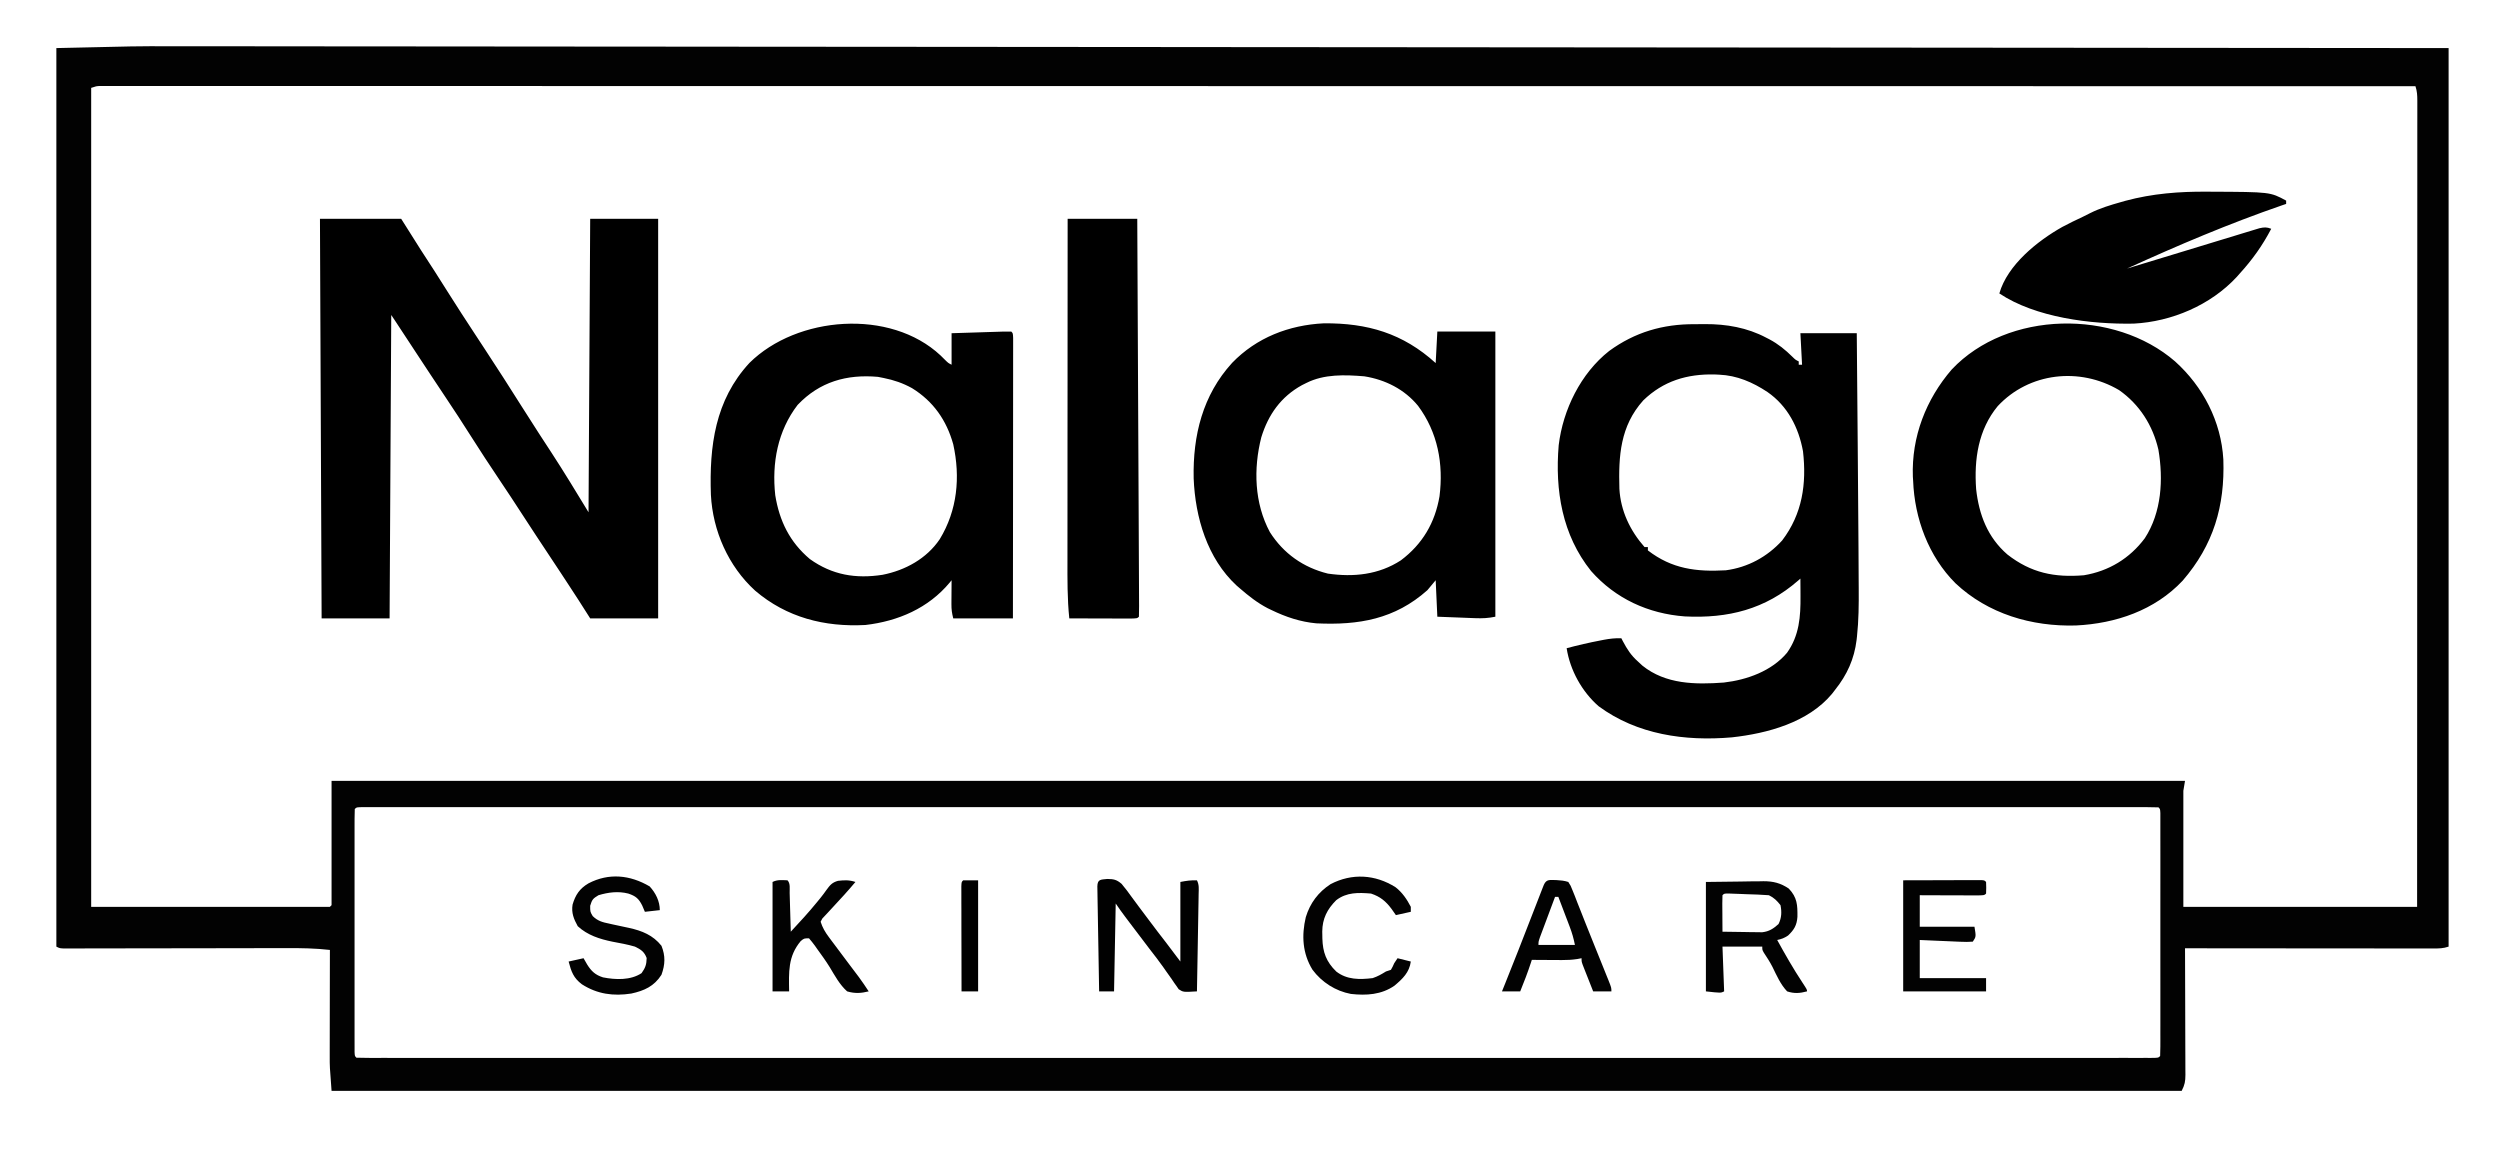
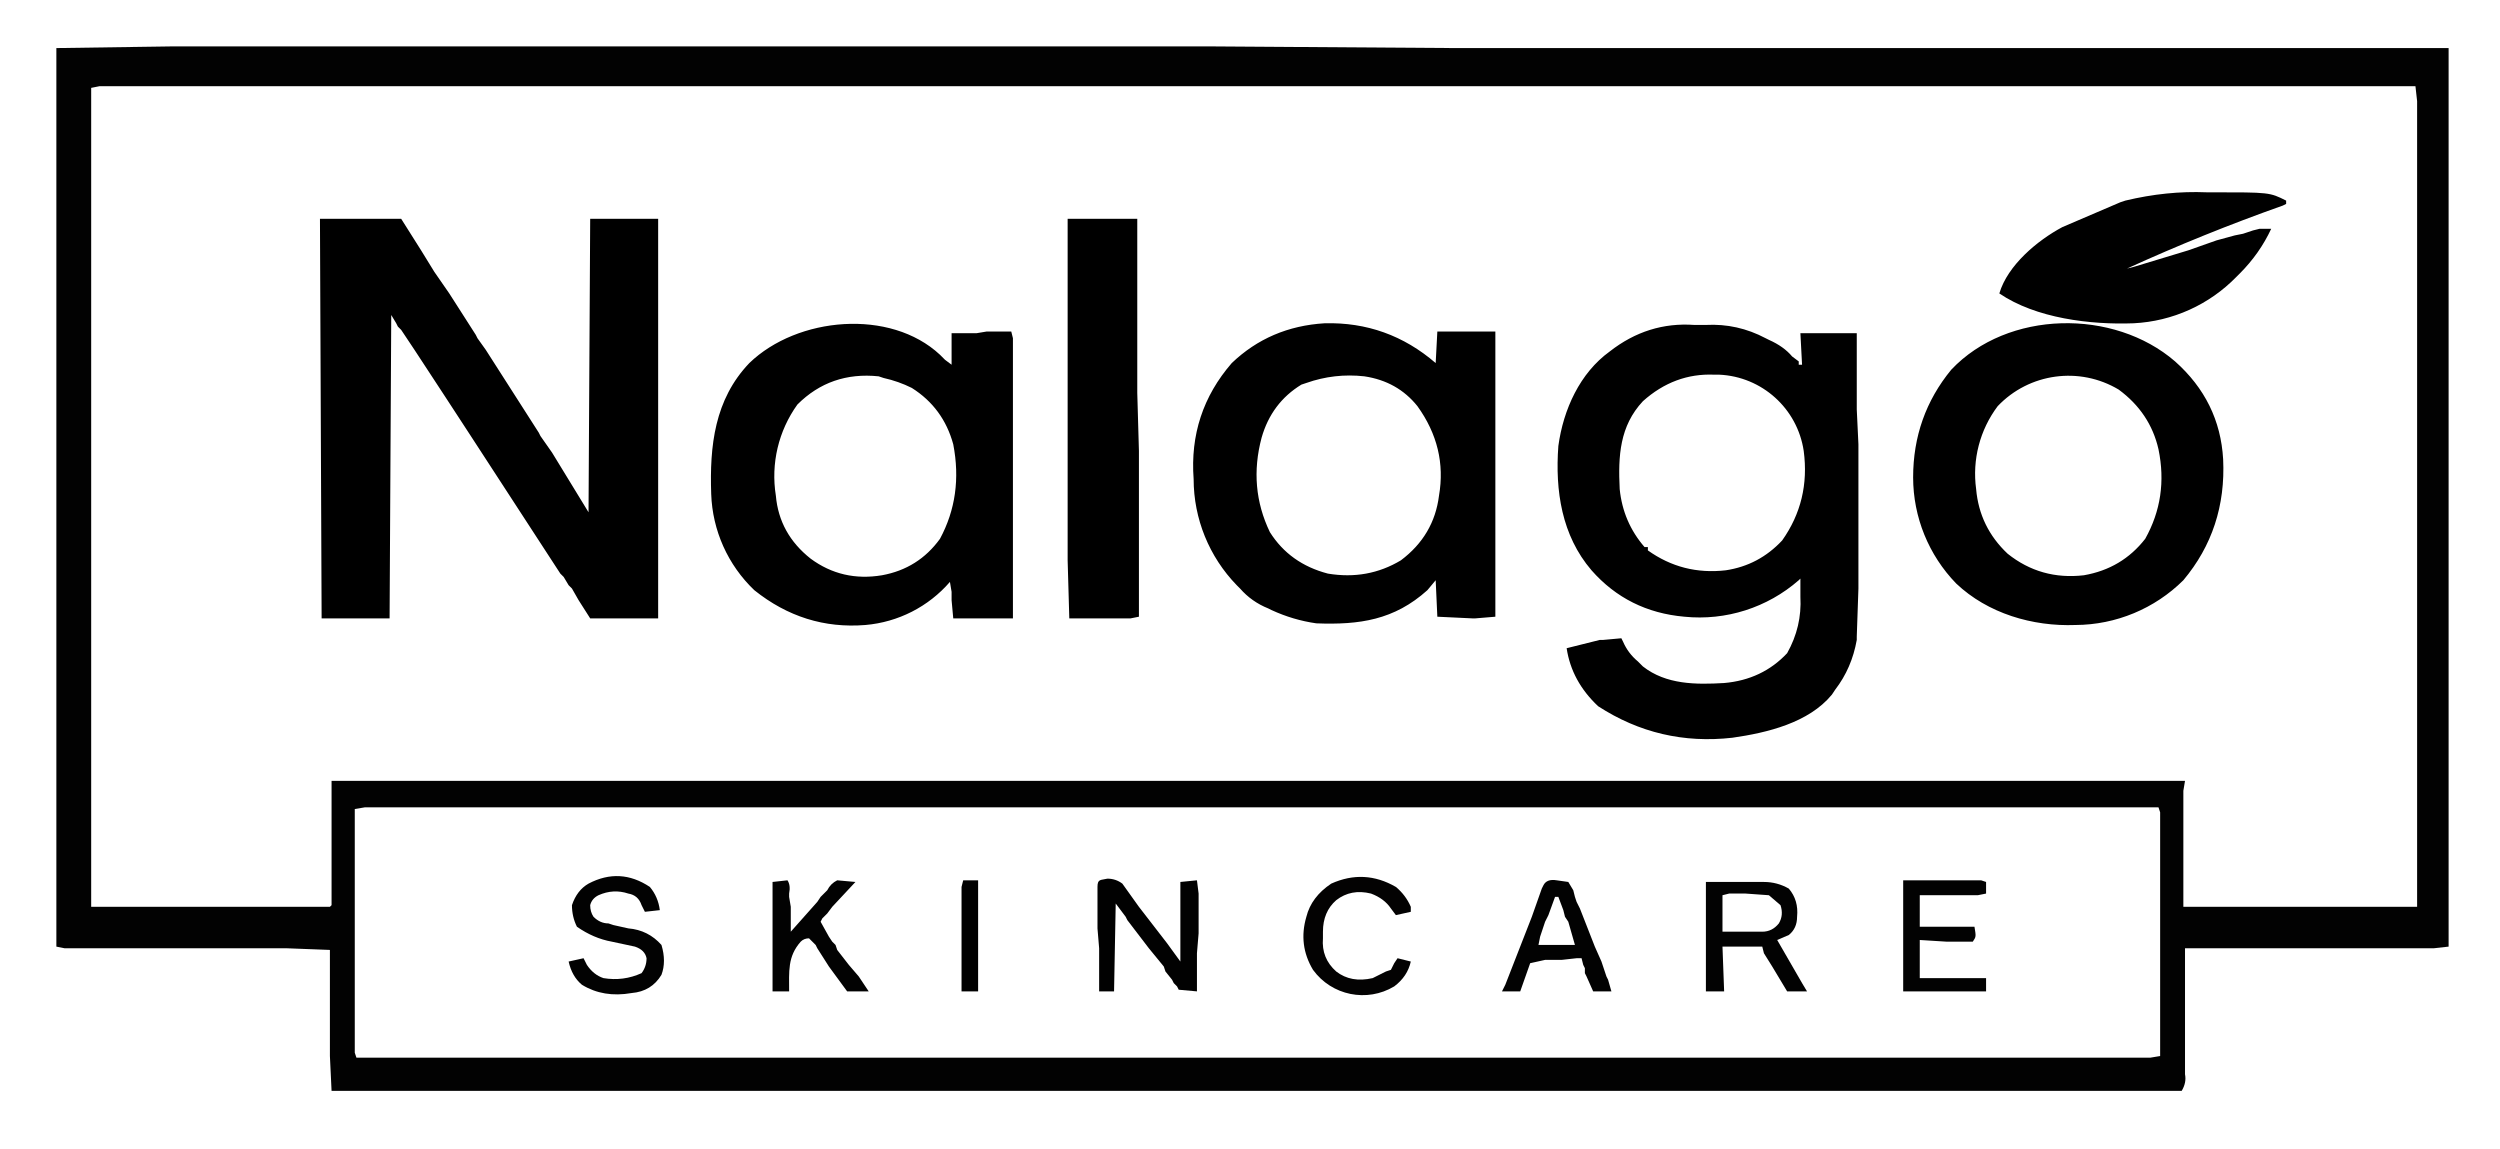
<svg xmlns="http://www.w3.org/2000/svg" viewBox="0 0 1508 693">
-   <path fill="#020202" d="M103.048 27.893h7.31c5.9 0 11.79.01 17.68.02 7.14.01 14.27.01 21.4.01 13.33.01 26.65.02 39.97.04l40.41.03h2.59c4.37.01 8.73.01 13.1.01 31.46.02 62.93.05 94.39.08 31.13.03 62.26.05 93.39.07.97.01 1.94.01 2.94.01 8.85 0 17.71.01 26.56.02 22 .01 44 .03 66 .05h3.04l145.91.12c16.87.01 33.73.03 50.6.04 1.04 0 2.09 0 3.17.01 48.69.04 97.37.07 146.06.11 3.17.01 6.33.01 9.49.01 20.97.02 41.94.03 62.9.05 41.71.03 83.43.06 125.14.1h5.96l183.41.15c2.47 0 4.93 0 7.4.01 68.38.05 136.75.11 205.13.17v542c-3.32 1.11-5.78 1.12-9.28 1.12h-3.99c-1.46 0-2.93-.01-4.39-.01h-4.61c-4.18 0-8.36 0-12.53-.01-4.37-.01-8.73-.01-13.1-.01-8.26 0-16.53-.01-24.79-.02-9.41-.01-18.82-.02-28.23-.02-19.36-.01-38.72-.03-58.08-.05.01 1.02.01 2.03.02 3.08.04 9.6.07 19.19.09 28.78.01 4.94.02 9.87.04 14.8.02 4.76.04 9.52.04 14.28.01 1.82.01 3.63.02 5.45.02 2.54.02 5.08.02 7.63.01.75.01 1.5.02 2.28-.02 4.05-.38 5.96-2.25 9.7h-1116c-1.12-14.63-1.12-14.63-1.11-21.09v-2.13c0-2.27.01-4.54.01-6.8.01-1.6.01-3.19.01-4.79 0-4.15.01-8.31.02-12.46.01-4.26.02-8.52.02-12.77.01-8.32.03-16.64.05-24.96-8.73-1.01-17.39-1.13-26.17-1.1h-4.49c-3.19.01-6.39.01-9.59.02-5.05.02-10.11.02-15.16.03-10.72.01-21.43.03-32.15.05-11.6.02-23.2.04-34.8.05l-15.09.03c-3.12.01-6.23.01-9.35.01-1.45 0-2.9.01-4.35.01-1.97.01-3.94.01-5.91.01-1.11 0-2.21.01-3.35.01-2.59-.12-2.59-.12-4.59-1.12v-542c48.28-1.15 48.28-1.15 69.05-1.11m-48.05 25.11v494h144l1-1v-75h1118l-1 6v70h141c.04-94.16.04-94.16.04-140.59v-2.1c.01-15.07.01-30.13.01-45.19 0-7.39.01-14.78.01-22.16v-2.23c0-23.84.01-47.68.02-71.53.01-24.49.01-48.98.02-73.47v-12.44c0-10.96 0-21.93.01-32.9 0-11.02.01-22.03.01-33.05-.01-5.97 0-11.94 0-17.92q.015-8.19 0-16.38c0-1.98 0-3.96.01-5.95v-10.41c-.01-3.16-.12-5.66-1.13-8.68-42.79-.01-85.58-.01-128.37-.02h-2.54c-89.7-.01-179.39-.02-269.09-.02-1.99-.01-3.98-.01-5.98-.01h-125.41c-21 0-41.99-.01-62.99-.01h-9.51c-48.79 0-97.58 0-146.38-.01h-3.18c-16.92 0-33.85-.01-50.77-.01-48.73-.01-97.46-.01-146.18-.01h-3.04c-21.98-.01-43.96-.01-65.94-.01h-29.46c-31.22 0-62.44 0-93.66-.01-31.43 0-62.86-.01-94.29-.01h-56.08c-13.25-.01-26.5-.01-39.76 0-7.78 0-15.56 0-23.34-.01h-41.14c-1.89.13-1.89.13-4.89 1.13m159 435c-.1 1.92-.12 3.84-.12 5.77-.01 1.25-.01 2.5-.01 3.8v8.6c-.01 4-.01 7.99 0 11.98v12.51c-.01 7.01 0 14.01 0 21.02q.015 12.165 0 24.33c0 6.95-.01 13.9 0 20.85v12.47c-.01 3.9-.01 7.81 0 11.72v4.31c0 1.96 0 3.91.01 5.87v3.32c.12 2.45.12 2.45 1.12 3.45 2.38.1 4.72.13 7.09.12.76 0 1.52.01 2.3.01 2.57 0 5.14 0 7.71-.01 1.85 0 3.71.01 5.56.01h15.44c5.58-.01 11.15 0 16.73 0h71.03c25.18.01 50.35.01 75.53 0h265.51q77.835-.015 155.67 0h265.31c25.1.01 50.2.01 75.29 0h72.43c5.52 0 11.03-.01 16.55 0 5 0 10.01 0 15.01-.01 1.81 0 3.63 0 5.44.01 2.43 0 4.87 0 7.31-.01.71.01 1.43.01 2.16.01 4.82-.02 4.82-.02 5.93-1.13.1-1.92.13-3.85.13-5.77 0-1.26 0-2.51.01-3.8 0-1.4-.01-2.81-.01-4.21 0-1.46 0-2.93.01-4.4v-11.98c-.01-4.17 0-8.34 0-12.51 0-7 0-14.01-.01-21.01v-24.33c.01-6.95.01-13.9.01-20.85v-12.47c0-3.91 0-7.82-.01-11.72v-4.32c.01-1.95 0-3.91 0-5.86v-3.33c-.13-2.44-.13-2.44-1.13-3.44-2.37-.1-4.72-.14-7.09-.13h-2.29c-2.57-.01-5.14 0-7.71 0h-5.57c-5.14-.01-10.29 0-15.43 0h-16.74c-9.79-.01-19.59-.01-29.38-.01-13.88.01-27.77.01-41.65 0h-301.79c-13.08 0-26.16.01-39.25.01h-155.66c-13.08 0-26.15-.01-39.23-.01h-301.38c-14.49.01-28.97.01-43.46 0-9.66 0-19.31 0-28.97.01h-16.54c-5.01-.01-10.01-.01-15.02 0h-5.43c-2.44-.01-4.88 0-7.32 0-.35 0-.35 0-2.16-.01-4.81.02-4.81.02-5.93 1.14" />
-   <path d="M193 132h49l12 19c5.5 8.5 5.5 8.5 8.25 12.73 2.79 4.32 5.52 8.67 8.25 13.02 5.25 8.36 10.64 16.62 16.06 24.87.42.64.83 1.27 1.26 1.92 1.63 2.48 3.25 4.96 4.88 7.44 7.39 11.24 14.65 22.55 21.82 33.93 3.31 5.26 6.66 10.5 10.04 15.71.45.7.91 1.4 1.37 2.12 2.23 3.44 4.47 6.87 6.71 10.29 7.73 11.85 14.99 23.86 22.36 35.97l1-177h41v241h-41l-7-11c-1.49-2.3-2.99-4.6-4.49-6.89l-1.16-1.78-3.66-5.58c-.42-.64-.84-1.28-1.27-1.94-5-7.62-10-15.22-15.07-22.78-2.83-4.23-5.6-8.5-8.35-12.78-4.47-6.95-9.04-13.82-13.64-20.69-5.97-8.91-11.88-17.86-17.61-26.94-4.8-7.59-9.7-15.1-14.7-22.56-6.49-9.69-12.89-19.44-19.3-29.18-.57-.87-1.13-1.73-1.71-2.61-4.5-6.84-4.5-6.84-6.36-9.67-.46-.7-.91-1.39-1.38-2.1-.4-.61-.8-1.21-1.2-1.84-1.03-1.56-2.07-3.11-3.1-4.66l-1 183h-41zm829.2 63.554c2.1.01 4.2-.02 6.3-.05 12.79-.07 25.45 2.12 36.87 8.18.66.34 1.31.67 1.99 1.02 5.3 2.84 9.53 6.27 13.82 10.51 1.82 1.79 1.82 1.79 3.82 2.79v2h2l-1-19h34l.39 45.52.18 21.15c.16 17.51.29 35.01.4 52.51.03 3.75.06 7.49.08 11.24.04 5.76.07 11.53.09 17.3.01 2.08.02 4.17.04 6.25.07 9.7-.01 19.29-1.05 28.94-.08.71-.16 1.42-.24 2.15-1.4 11.42-5.73 20.98-12.89 29.94-.64.83-1.28 1.67-1.95 2.54-14.43 17.28-38.92 23.86-60.41 26.23-28.25 2.43-57.11-1.62-80.36-18.78-10.1-8.82-17.23-21.77-19.28-34.99 6.77-1.81 13.56-3.38 20.44-4.69.67-.13 1.34-.26 2.04-.4 3.55-.66 6.91-1.06 10.52-.91.3.59.6 1.18.92 1.79 2.54 4.79 4.95 8.58 9.08 12.21.89.82 1.77 1.65 2.69 2.5 14.04 11.3 31.99 11.48 49.11 10.21 13.99-1.61 28.84-6.91 38.14-17.96 7.41-10.42 8.23-21.81 8.12-34.19 0-.51 0-.51-.01-3.09-.01-2.49-.03-4.98-.05-7.47l-1.3 1.15c-19.9 17.4-42.36 22.97-68.43 21.67-22.03-1.64-41.83-10.71-56.54-27.39-17.44-21.77-21.81-48.61-19.53-75.85 2.58-21.44 13.28-43.36 30.46-56.89 15.51-11.32 32.46-16.26 51.54-16.14m-31.02 46c-13.89 15.53-14.93 33.47-14.36 53.32.74 13.25 6.44 25.21 15.18 35.13h2v2c14.52 11.21 29.25 12.98 47 12 13.25-1.72 25.05-8.14 34-18 12.2-16.02 14.8-34.2 12.57-53.78-2.63-14.42-9.29-27.34-21.45-35.77-8.85-5.87-18.38-10-29.12-10.45-.9-.04-1.81-.08-2.74-.13-16.64-.36-30.93 3.9-43.08 15.68m-423.805-27.116c.43.42.43.42 2.59 2.56 2.03 2 2.03 2 4.03 3v-19c5.11-.16 10.22-.33 15.33-.48 1.74-.05 3.48-.11 5.22-.17 2.49-.08 4.99-.15 7.48-.23.39-.01.39-.01 2.37-.08 1.87-.05 3.74-.05 5.6-.04 1 1 1 1 1.13 3.81v5.97c0 2.38-.01 4.75-.01 7.13v5.08c0 4.61-.01 9.23-.01 13.85-.01 4.81-.01 9.63-.01 14.45 0 9.13-.01 18.26-.02 27.39-.01 10.39-.02 20.78-.02 31.18-.02 21.38-.03 42.76-.06 64.14h-36c-.8-3.21-1.11-5.33-1.09-8.54 0-.85 0-1.69.01-2.56.01-.88.01-1.75.02-2.65.01-.89.01-1.77.02-2.69.01-2.19.02-4.37.04-6.56-.36.45-.73.91-1.11 1.37-12.89 15.5-31.18 23.35-50.89 25.63-24.55 1.31-47.47-4.47-66.5-20.72-16.19-14.75-25.57-36.09-26.68-57.82-1-29.25 2.47-57.07 23.27-79.56 28.63-28.34 84.9-32.91 115.29-4.46m-86.24 29.79c-12.06 15.67-15.62 35.12-13.51 54.46 2.51 15.57 8.73 28.29 20.88 38.53 13.51 9.67 27.71 11.99 43.85 9.5 13.7-2.7 26.63-9.76 34.52-21.51 10.61-17.45 12.49-37.36 8.12-57.21-4.04-14.49-12-25.92-24.87-33.87-5.54-3.05-10.94-4.89-17.13-6.13-1.13-.22-2.26-.45-3.43-.68-18.86-1.66-35.14 2.95-48.43 16.91M866 219l1-19h35v172c-4.38.88-7.64 1.05-12.05.88-.66-.02-1.32-.05-2-.07-2.09-.08-4.17-.16-6.26-.25-1.43-.05-2.85-.1-4.27-.16-3.47-.12-6.95-.26-10.42-.4l-1-22-5 6c-19.65 17.51-41.43 21.2-67 20-9.59-.88-18.37-3.82-27-8-.39-.19-.39-.19-2.39-1.15-6.14-3.19-11.39-7.34-16.61-11.85-.69-.59-1.38-1.19-2.09-1.8-17.71-16.4-24.94-41.13-25.89-64.59-.56-25.93 5.43-50.26 23.21-69.74 14.73-15.25 34.25-22.79 55.27-23.84 26.33-.23 47.71 6.01 67.5 23.97m-78 12c-.88.44-1.75.87-2.65 1.32-12.7 6.99-20.32 17.77-24.54 31.48-4.8 18.95-4.2 39.71 5.19 57.2 8.19 12.88 20.2 21.35 35 25 15.45 2.22 30.65.69 44-8 13.02-9.78 20.57-22.59 23.31-38.62 2.47-19.58-1.05-38.57-12.93-54.57-8.18-9.99-19.75-15.78-32.38-17.81-11.76-.97-24.25-1.42-35 4m524-13c16.91 15.23 27.8 36.2 29.12 59.15.96 28.1-5.91 51.56-24.57 73.14-16.83 17.89-40.32 25.83-64.39 27-26.58.76-52.98-6.99-72.58-25.43-16.26-16.2-24.73-39.13-25.58-61.86-.05-.81-.1-1.61-.16-2.45-.88-24.04 7.9-46.66 23.49-64.73 33.66-35.58 98.09-36.5 134.67-4.82m-107 27c-11.74 14.24-14.28 32.13-13 50 1.7 15.47 6.95 29.17 18.87 39.48 14.24 11.11 28.36 13.98 46.13 12.52 15.03-2.5 27.64-10.14 36.75-22.34 10.15-15.62 11.25-35.52 8.19-53.47-3.39-14.61-11.37-27.23-23.72-35.88-23.77-14.02-54.26-10.66-73.22 9.69M644 132h42c.15 30.56.3 61.12.43 91.67.02 3.61.04 7.21.05 10.81.01.72.01 1.44.01 2.18.05 11.63.11 23.26.17 34.9.06 11.92.11 23.85.17 35.78.02 6.7.06 13.4.09 20.11l.09 18.9.03 6.96c.02 3.15.03 6.31.04 9.46.01.46.01.46.02 2.82.01 2.14-.04 4.27-.1 6.41-1 1-1 1-4.88 1.11-1.73 0-3.46 0-5.19-.01-.91 0-1.81-.01-2.75-.01-2.91 0-5.83-.01-8.74-.03-1.97 0-3.94-.01-5.91-.01-4.85-.01-9.69-.03-14.53-.05-1.23-11.8-1.13-23.56-1.11-35.41v-6.74c0-6.07 0-12.14.01-18.21 0-6.35.01-12.71.01-19.06 0-10.66.01-21.32.01-31.97l.03-32.91v-12.25c.01-28.15.03-56.3.05-84.45" />
-   <path d="M1331.313 115.625c.89 0 1.77.01 2.68.01 35.37.16 35.37.16 45.01 5.37v2c-.79.27-1.58.54-2.39.81-31.94 11.03-62.87 24.15-93.61 38.19l3.63-1.12c10.97-3.34 21.94-6.68 32.91-10.01 5.98-1.82 11.97-3.64 17.95-5.47 3.41-1.05 6.82-2.08 10.23-3.11l4.79-1.47c2.2-.68 4.41-1.34 6.62-2.01 1.24-.38 2.47-.75 3.75-1.14 2.93-.64 4.37-.75 7.12.33-5.28 10.09-11.33 18.58-19 27-.59.66-1.17 1.33-1.77 2.01-15.77 17.05-39.27 27.01-62.18 28.19-25.72.49-59.18-3.62-81.05-18.2 4.89-17.18 22.92-31.65 38.01-40.13 4.01-2.15 8.09-4.12 12.22-6.04 1.5-.71 2.98-1.46 4.45-2.23 6.01-3.03 12.3-4.91 18.75-6.73l2.55-.73c16.24-4.38 32.58-5.67 49.33-5.52" />
-   <path fill="#020202" d="M1029 532c6.77-.08 13.53-.16 20.5-.25 2.12-.04 4.24-.07 6.42-.11l5.11-.03 2.63-.06c5.93-.01 10.39 1.09 15.34 4.45 5.1 5.36 5.29 9.92 5.21 17.05-.37 5.09-2.01 7.81-5.65 11.26-2.36 1.56-3.86 2.11-6.56 2.69 4.82 8.77 9.74 17.39 15.26 25.74 2.74 4.17 2.74 4.17 2.74 5.26-4.36 1.15-7.69 1.43-12 0-3.97-4.16-6.35-9.63-8.84-14.75-1.55-3.01-3.36-5.81-5.23-8.62-.93-1.63-.93-1.63-.93-3.63h-24l1 27c-2 1-2 1-11 0zm10 8c-.09 1.63-.11 3.27-.1 4.91.01.99.01 1.98.01 3l.03 3.15c0 1.05.01 2.09.01 3.17.01 2.59.03 5.18.05 7.77 4.4.09 8.79.14 13.19.19.62.01.62.01 3.77.07l3.65.03c.55.01.55.01 3.34.05 4.21-.47 6.76-2.18 9.86-4.96 1.87-3.74 1.99-7.31 1.19-11.38-2.18-2.76-3.87-4.44-7-6-4.51-.37-9.04-.47-13.56-.62-.64-.03-.64-.03-3.85-.16-1.21-.05-2.41-.09-3.66-.13-1.11-.04-2.22-.09-3.37-.13-2.56.04-2.56.04-3.56 1.04" />
-   <path fill="#010101" d="M667.938 530.188c3.91.06 5.57.4 8.59 2.93 2.18 2.6 4.19 5.23 6.14 8 1.39 1.96 2.82 3.88 4.27 5.78 2.05 2.7 4.08 5.41 6.1 8.13 3.48 4.68 7.04 9.3 10.61 13.91 2.81 3.66 5.58 7.37 8.35 11.06v-48c3.67-.73 6.37-1.1 10-1 1.4 2.81 1.08 5.06 1.02 8.2l-.06 3.94c-.02 1.43-.05 2.85-.08 4.28-.02 1.45-.05 2.91-.07 4.36-.06 3.83-.13 7.66-.2 11.49-.07 3.91-.14 7.82-.2 11.72-.13 7.67-.27 15.34-.41 23.01-8.24.49-8.24.49-11.01-1.29-.2-.3-.2-.3-1.25-1.83-.49-.68-.98-1.36-1.49-2.06q-.735-1.11-1.5-2.25c-1.12-1.58-2.23-3.15-3.35-4.72-.56-.8-1.13-1.61-1.7-2.44-2.64-3.75-5.45-7.35-8.26-10.97-4.41-5.75-8.78-11.52-13.12-17.31-.51-.67-1.02-1.35-1.54-2.04-1.99-2.66-3.93-5.32-5.78-8.09l-1 53h-9c-.15-8.59-.3-17.17-.44-25.76-.07-3.99-.13-7.98-.21-11.96-.06-3.85-.13-7.69-.19-11.54-.02-1.47-.05-2.94-.08-4.41-.04-2.05-.07-4.1-.1-6.16l-.06-3.54c.14-4.35 2.03-4.02 6.02-4.44" />
-   <path fill="#020202" d="M391.875 534.688c3.62 3.94 6.12 8.91 6.12 14.31-2.97.33-5.93.66-9 1-.53-1.26-1.07-2.51-1.62-3.81-2.08-4.13-3.88-5.69-8.38-7.19-6.1-1.55-12.01-.79-18 1-3.29 1.99-3.87 2.57-5 6.38 0 3.62 0 3.62 1.54 6.22 3.06 2.98 5.91 3.71 9.96 4.53.36.08.36.08 2.15.49 3.25.74 6.5 1.41 9.76 2.09 7.87 1.74 14.44 4.35 19.59 10.79 2.47 6.17 2.23 11.32 0 17.5-4.45 6.95-10.36 9.59-18.18 11.31-10.88 1.68-20.55.35-29.82-5.59-5.06-3.8-6.43-7.65-8-13.72 2.98-.66 5.94-1.32 9-2 .73 1.26 1.45 2.52 2.19 3.81 2.55 4.07 4.9 6.26 9.54 7.74 7.59 1.5 16.69 1.84 23.27-2.55 2.3-3.23 2.99-5.17 3.07-9.12-1.4-3.79-3.54-5.19-7.07-6.88-4.45-1.32-9.02-2.11-13.59-2.98-7.69-1.57-15.04-3.91-20.91-9.33-2.39-4.3-3.92-8.05-3.12-13.03 1.71-5.82 4.23-9.66 9.59-12.81 12.33-6.44 25.11-5.09 36.91 1.84M1148 531l24.44-.06 7.72-.03c2.01 0 4.02-.01 6.02-.01.53 0 .53 0 3.19-.01h3.02c.87-.01 1.73-.01 2.63-.01 1.98.12 1.98.12 2.98 1.12.12 3.5.12 3.5 0 7-1 1-1 1-4.69 1.11-1.65 0-3.29 0-4.94-.01-.43 0-.43 0-2.62-.01q-4.155 0-8.31-.03c-1.88 0-3.75-.01-5.63-.01-4.6-.01-9.21-.03-13.81-.05v19h33c1 6 1 6-1 9-2.49.2-4.72.21-7.2.07-.35-.01-.35-.01-2.14-.08-2.26-.08-4.52-.19-6.78-.3-1.54-.07-3.07-.13-4.6-.19-3.76-.15-7.52-.32-11.28-.5v23h40v8h-50zm-673 0c1.89 1.89 1.24 5.14 1.32 7.66l.06 2.01.18 6.39c.05 1.44.09 2.88.13 4.32.11 3.54.21 7.08.31 10.62 5.42-5.83 10.79-11.64 15.81-17.81.73-.89 1.46-1.78 2.21-2.7 1.22-1.53 2.4-3.09 3.52-4.7 2.11-2.89 3.42-4.5 6.94-5.47 3.91-.46 6.76-.57 10.52.68-4.43 5.29-9.06 10.35-13.77 15.38-.99 1.06-1.97 2.13-2.95 3.2-1.07 1.19-2.17 2.35-3.27 3.5-.33.63-.67 1.27-1.01 1.92 1.13 3.53 2.73 6.27 4.94 9.22.58.78 1.16 1.56 1.76 2.37.61.81 1.23 1.63 1.86 2.47.63.85 1.26 1.69 1.91 2.56 1.83 2.46 3.68 4.92 5.53 7.38.49.65.97 1.29 1.47 1.96 1.89 2.5 3.77 5 5.66 7.5 2.05 2.79 3.97 5.64 5.87 8.54-4.68 1.15-8.35 1.37-13 0-4.5-3.98-7.44-9.53-10.52-14.62-2.34-3.77-4.93-7.36-7.54-10.94-.46-.65-.91-1.3-1.38-1.97-1.11-1.55-2.33-3.02-3.56-4.47-3 0-3 0-5.01 1.67-7.75 9.23-7.16 18.73-6.99 30.33h-10v-66c2.98-1.49 5.72-1.12 9-1m463.797-.133c2.6.16 4.71.32 7.2 1.13 1.45 2.22 1.45 2.22 2.62 5.21.46 1.13.91 2.26 1.38 3.42l1.44 3.75 1.53 3.84c1.1 2.77 2.19 5.53 3.27 8.3 1.85 4.73 3.75 9.43 5.66 14.13 1.28 3.18 2.57 6.36 3.85 9.54.32.78.63 1.55.95 2.36.89 2.2 1.78 4.41 2.66 6.62.27.66.54 1.33.82 2.01 1.82 4.59 1.82 4.59 1.82 6.82h-11c-1.17-2.95-2.33-5.91-3.5-8.87-.33-.84-.66-1.69-1.01-2.55-.31-.81-.63-1.61-.96-2.44-.29-.75-.58-1.49-.88-2.26-.65-1.88-.65-1.88-.65-3.88-.43.08-.43.08-2.63.5-3.14.47-6.04.62-9.2.6-1.07 0-2.13-.01-3.23-.01-1.09-.01-2.18-.02-3.31-.02-1.12-.01-2.24-.01-3.39-.02-2.74-.01-5.49-.03-8.24-.05-.19.59-.38 1.17-.58 1.78-1.92 5.84-4.09 11.52-6.42 17.22h-11c.59-1.44 1.17-2.89 1.77-4.38a3001 3001 0 0 0 16.12-40.98c2.12-5.5 4.24-11 6.4-16.48.31-.79.62-1.58.94-2.38 1.62-3.71 3.79-2.9 7.57-2.91m-.8 10.13c-1.43 3.81-2.85 7.62-4.27 11.43-.48 1.29-.97 2.59-1.45 3.89-.7 1.86-1.4 3.72-2.09 5.58-.42 1.12-.84 2.24-1.27 3.4-.92 2.7-.92 2.7-.92 4.7h22c-.78-3.89-1.67-7.07-3.06-10.74-.41-1.06-.81-2.13-1.22-3.23-.42-1.1-.85-2.2-1.28-3.34-.42-1.12-.85-2.24-1.29-3.4-1.04-2.76-2.09-5.53-3.15-8.29z" />
-   <path fill="#030202" d="M841.813 535.188c4.01 3.11 6.89 7.33 9.19 11.81v3l-9 2c-.87-1.23-1.73-2.47-2.63-3.75-3.49-4.66-6.77-7.38-12.37-9.25-7.69-.64-14.67-.85-21 4-5.47 5.47-8.35 11.17-8.42 18.9.01.67.03 1.35.04 2.04l.03 2.13c.24 8.29 2.29 14.01 8.35 19.93 6.46 5.05 14.13 4.95 22 4 3.04-1.03 5.24-2.28 8-4l3-1c1.06-1.87 1.06-1.87 2-4l2-3 8 2c-.9 6.58-4.9 10.4-9.86 14.56-7.86 5.48-17 6.02-26.29 4.98-9.27-1.74-17.55-7.04-23.16-14.6-6.08-9.87-6.63-20.7-4.04-31.71 2.57-8.44 7.54-15.12 14.98-19.93 12.87-6.7 26.9-5.87 39.18 1.89" />
-   <path fill="#010101" d="M581 531h9v67h-10c-.02-8.59-.04-17.18-.05-25.76-.01-3.99-.01-7.98-.03-11.97-.01-3.84-.01-7.69-.01-11.53-.01-1.47-.01-2.94-.02-4.41v-6.16c-.01-1.17-.01-2.34-.01-3.54C580 532 580 532 581 531" />
+   <path fill="#020202" d="M103 28h629l146 1h599v542l-9 1h-150v76q1 5-2 10H200l-1-21v-64l-26-1H39l-5-1V29zM55 53v494h144l1-1v-75h1118l-1 6v70h141V61l-1-9H60zm159 435v147l1 3h1082l6-1V490l-1-3H220z" />
+   <path d="M193 132h49l12 19 8 13 9 13 16 25 1 2 5 7 32 50 1 2 7 10 22 36 1-177h41v241h-41l-7-11-4-7-2-2-3-5-2-2-54-83-15-23-19-29-2-3-6-9-2-2-1-2-3-5-1 183h-41zm829 64h7q19-1 36 8l2 1q9 4 14 10l4 3v2h2l-1-19h34v46l1 21v87l-1 29v2q-3 17-13 30l-2 3c-14 17-39 23-60 26q-44 5-81-19-16-15-19-35l20-5h2l11-1 1 2q3 7 9 12l3 3c14 11 32 11 49 10q23-2 38-18 9-16 8-34v-11l-1 1a91 91 0 0 1-69 22q-34-3-56-28c-18-21-22-48-20-75 3-22 13-44 31-57q23-18 51-16m-31 46c-14 15-15 33-14 53q2 20 15 35h2v2q21 15 47 12 20-3 34-18 17-24 13-54a54 54 0 0 0-51-46h-3q-24-1-43 16m-424-28 3 3 4 3v-19h15l6-1h15l1 4v169h-36l-1-11v-5l-1-6a76 76 0 0 1-51 26q-37 3-67-21a84 84 0 0 1-26-58c-1-29 2-57 23-79 29-28 85-33 115-5m-86 30a74 74 0 0 0-13 55q2 23 21 38 19 14 43 10 22-4 35-22 14-26 8-57-6-22-25-34-8-4-17-6l-3-1q-29-3-49 17m385-25 1-19h35v172l-12 1h-2l-21-1-1-22-5 6c-20 18-41 21-67 20q-14-2-27-8l-2-1q-10-4-17-12l-2-2a92 92 0 0 1-26-64q-3-40 23-70 23-22 56-24 38-1 67 24m-78 12-3 1q-18 11-24 32-8 30 5 57 12 19 35 25 24 4 44-8 20-15 23-39 5-29-13-54-12-15-32-18-18-2-35 4m524-13q27 24 29 59 2 42-24 73a93 93 0 0 1-65 27c-26 1-53-7-72-25a92 92 0 0 1-26-64q0-37 23-65c34-36 98-37 135-5m-107 27a68 68 0 0 0-13 50q2 23 19 39 20 16 46 13 23-4 37-22 14-25 8-54-5-22-24-36a59 59 0 0 0-73 10M644 132h42v105l1 35v100l-5 1h-37l-1-35z" />
+   <path d="M1331 116h3c35 0 35 0 45 5v2l-2 1q-48 17-94 38l4-1 33-10 17-6 11-3 5-1 6-2 4-1h7q-7 15-19 27l-2 2a93 93 0 0 1-62 28c-26 1-59-3-81-18 5-17 23-32 38-40l35-15 3-1q25-6 49-5" />
+   <path fill="#020202" d="M1029 532h35q8 0 15 4 6 7 5 17 0 7-5 11l-7 3 15 26 3 5h-12l-9-15-5-8-1-4h-24l1 27h-11zm10 8v22h24q6 0 10-5 3-5 1-11l-7-6-14-1h-10z" />
+   <path fill="#010101" d="M668 530q5 0 9 3l10 14 17 22 8 11v-48l10-1 1 8v24l-1 12v23l-11-1-1-2-2-2-1-2-4-5-1-3-9-11-13-17-1-2-6-8-1 53h-9v-26l-1-12v-25c0-5 2-4 6-5" />
+   <path fill="#020202" d="M392 535q5 6 6 14l-9 1-2-4q-2-6-8-7-9-3-18 1-4 2-5 6 0 4 2 7 4 4 9 4l3 1 9 2q12 1 20 10 3 10 0 18-6 10-18 11-17 3-30-5-6-5-8-14l9-2 2 4q4 6 10 8 12 2 23-3 3-4 3-9-1-5-7-7l-14-3q-11-2-21-9-3-6-3-13 3-9 10-13 19-10 37 2m756-4h47l3 1v7l-5 1h-35v19h33c1 6 1 6-1 9h-16l-16-1v23h40v8h-50zm-673 0q2 3 1 8v2l1 6v15l16-18 2-3 4-4q2-4 6-6l11 1-14 15-3 4-3 3-1 2 5 9 2 3 2 2 1 3 7 9 6 7 6 9h-13l-11-15-7-11-1-2-4-4q-3 0-5 2c-8 9-7 18-7 30h-10v-66zm464 0 7 1 3 5 1 4 1 3 2 4 9 23 4 9 3 9 1 2 2 7h-11l-4-9-1-2v-3l-1-2-1-4h-3l-9 1h-10l-9 2-6 17h-11l2-4 16-41 6-17 1-2q2-4 8-3m-1 10-4 11-2 4-2 6-1 3-1 5h22l-4-14-2-3-1-4-3-8z" />
+   <path fill="#030202" d="M842 535q6 5 9 12v3l-9 2-3-4q-4-6-12-9-12-3-21 4-8 7-8 19v4q-1 12 8 20 9 7 22 4l8-4 3-1 2-4 2-3 8 2q-2 9-10 15a37 37 0 0 1-49-10q-9-15-4-32 3-12 15-20 20-9 39 2" />
+   <path fill="#010101" d="M581 531h9v67h-10v-63z" />
</svg>
